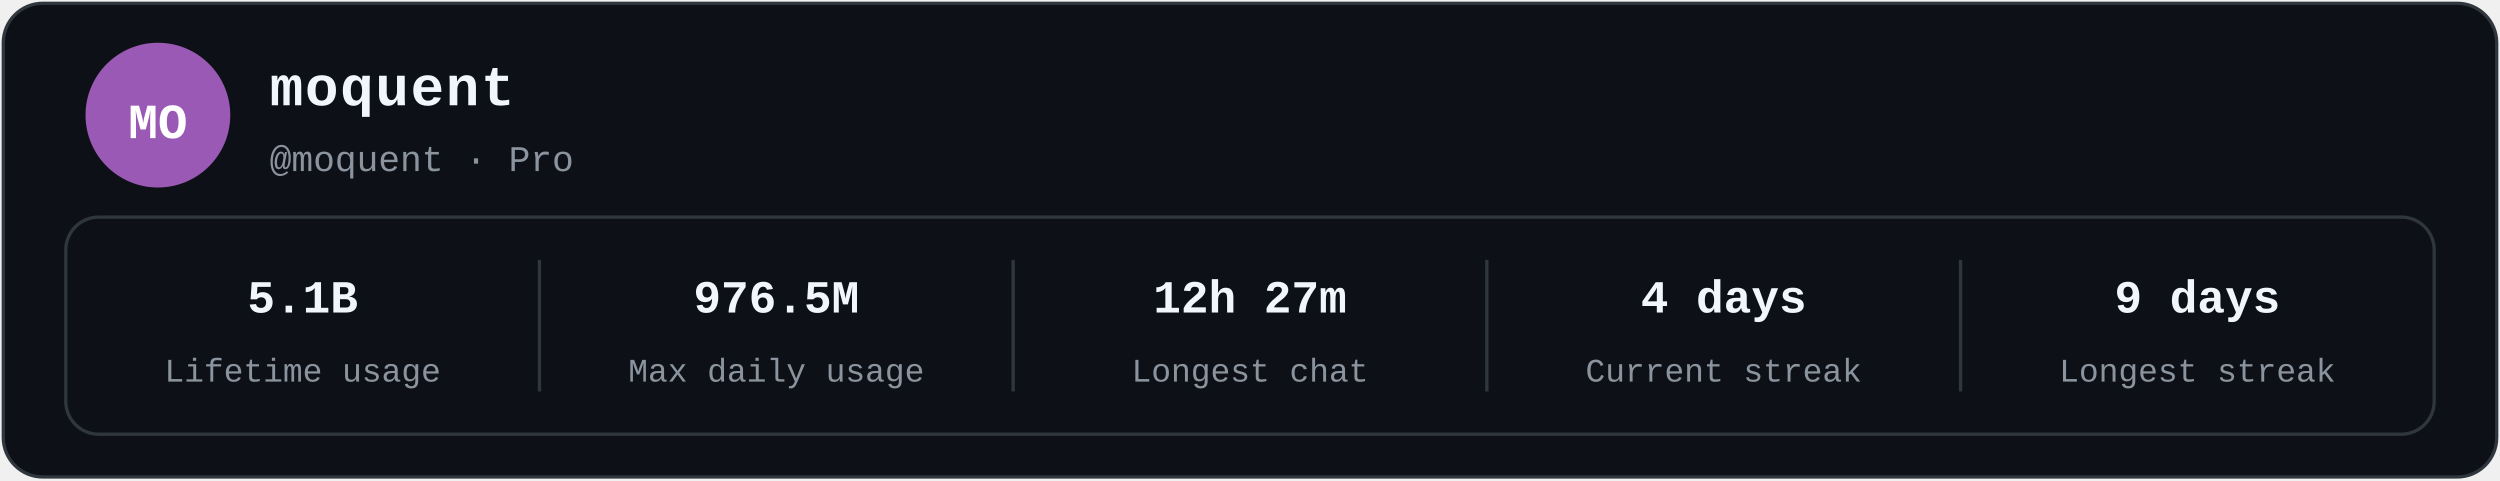
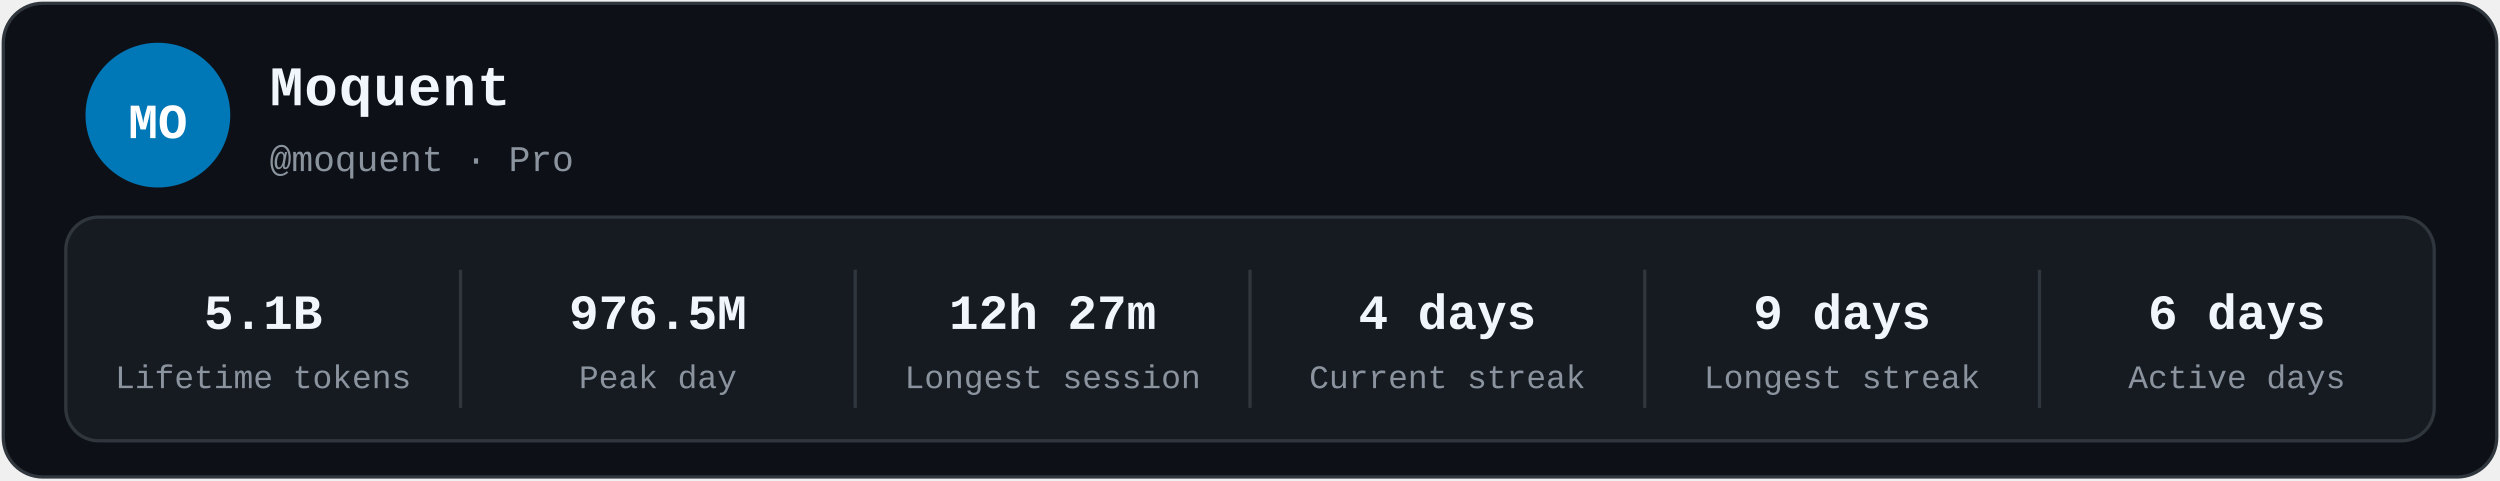
<svg xmlns="http://www.w3.org/2000/svg" width="760" height="146" viewBox="0 0 760 146" role="img" aria-labelledby="title desc">
  <style>
    text { font-family: ui-monospace,SFMono-Regular,Menlo,Consolas,Liberation Mono,monospace; }
-     .name { fill: #F0F6FC; font-size: 17px; font-weight: 650; letter-spacing: .5px; }
+     .name { fill: #F0F6FC; font-size: 17px; font-weight: 650; letter-spacing: .3px; }
    .identity { fill: #8B949E; font-size: 11px; }
    .avatar { fill: #FFFFFF; font-size: 15px; font-weight: 600; }
-     .stat { fill: #F0F6FC; font-size: 14px; font-weight: 650; }
+     .stat { fill: #F0F6FC; font-size: 15px; font-weight: 700; }
    .label { fill: #8B949E; font-size: 10px; }
-     .section { fill: #F0F6FC; font-size: 14px; font-weight: 650; }
-     .meta { fill: #6E7681; font-size: 9px; letter-spacing: .4px; }
+     .section { fill: #F0F6FC; font-size: 13px; font-weight: 650; }
    .month { fill: #8B949E; font-size: 9px; }
-     .footer { fill: #8B949E; font-size: 9px; }
-     .footer-value { fill: #F0F6FC; font-size: 11px; }
  </style>
  <rect x="1" y="1" width="758" height="144" rx="12" fill="#0D1117" stroke="#30363D" />
-   <circle cx="48" cy="35" r="22" fill="#9B59B6" />
+   <circle cx="48" cy="35" r="22" fill="#0077B6" />
  <text x="48" y="42" class="avatar" text-anchor="middle">MO</text>
-   <text x="82" y="32" class="name">moquent</text>
+   <text x="82" y="32" class="name">Moquent</text>
  <text x="82" y="52" class="identity">@moquent · Pro</text>
-   <rect x="20" y="66" width="720" height="66" rx="10" fill="none" stroke="#30363D" />
-   <path d="M164 79v40" stroke="#30363D" />
-   <path d="M308 79v40" stroke="#30363D" />
-   <path d="M452 79v40" stroke="#30363D" />
-   <path d="M596 79v40" stroke="#30363D" />
-   <text x="92" y="95" class="stat" text-anchor="middle">5.1B</text>
-   <text x="92" y="116" class="label" text-anchor="middle">Lifetime usage</text>
-   <text x="236" y="95" class="stat" text-anchor="middle">976.5M</text>
-   <text x="236" y="116" class="label" text-anchor="middle">Max daily usage</text>
-   <text x="380" y="95" class="stat" text-anchor="middle">12h 27m</text>
-   <text x="380" y="116" class="label" text-anchor="middle">Longest chat</text>
-   <text x="524" y="95" class="stat" text-anchor="middle">4 days</text>
-   <text x="524" y="116" class="label" text-anchor="middle">Current streak</text>
-   <text x="668" y="95" class="stat" text-anchor="middle">9 days</text>
-   <text x="668" y="116" class="label" text-anchor="middle">Longest streak</text>
+   <rect x="20" y="66" width="720" height="68" rx="10" fill="#161B22" stroke="#30363D" />
+   <path d="M140 82v42" stroke="#30363D" />
+   <path d="M260 82v42" stroke="#30363D" />
+   <path d="M380 82v42" stroke="#30363D" />
+   <path d="M500 82v42" stroke="#30363D" />
+   <path d="M620 82v42" stroke="#30363D" />
+   <text x="80" y="100" class="stat" text-anchor="middle">5.1B</text>
+   <text x="80" y="118" class="label" text-anchor="middle">Lifetime tokens</text>
+   <text x="200" y="100" class="stat" text-anchor="middle">976.5M</text>
+   <text x="200" y="118" class="label" text-anchor="middle">Peak day</text>
+   <text x="320" y="100" class="stat" text-anchor="middle">12h 27m</text>
+   <text x="320" y="118" class="label" text-anchor="middle">Longest session</text>
+   <text x="440" y="100" class="stat" text-anchor="middle">4 days</text>
+   <text x="440" y="118" class="label" text-anchor="middle">Current streak</text>
+   <text x="560" y="100" class="stat" text-anchor="middle">9 days</text>
+   <text x="560" y="118" class="label" text-anchor="middle">Longest streak</text>
+   <text x="680" y="100" class="stat" text-anchor="middle">6 days</text>
+   <text x="680" y="118" class="label" text-anchor="middle">Active days</text>
</svg>
